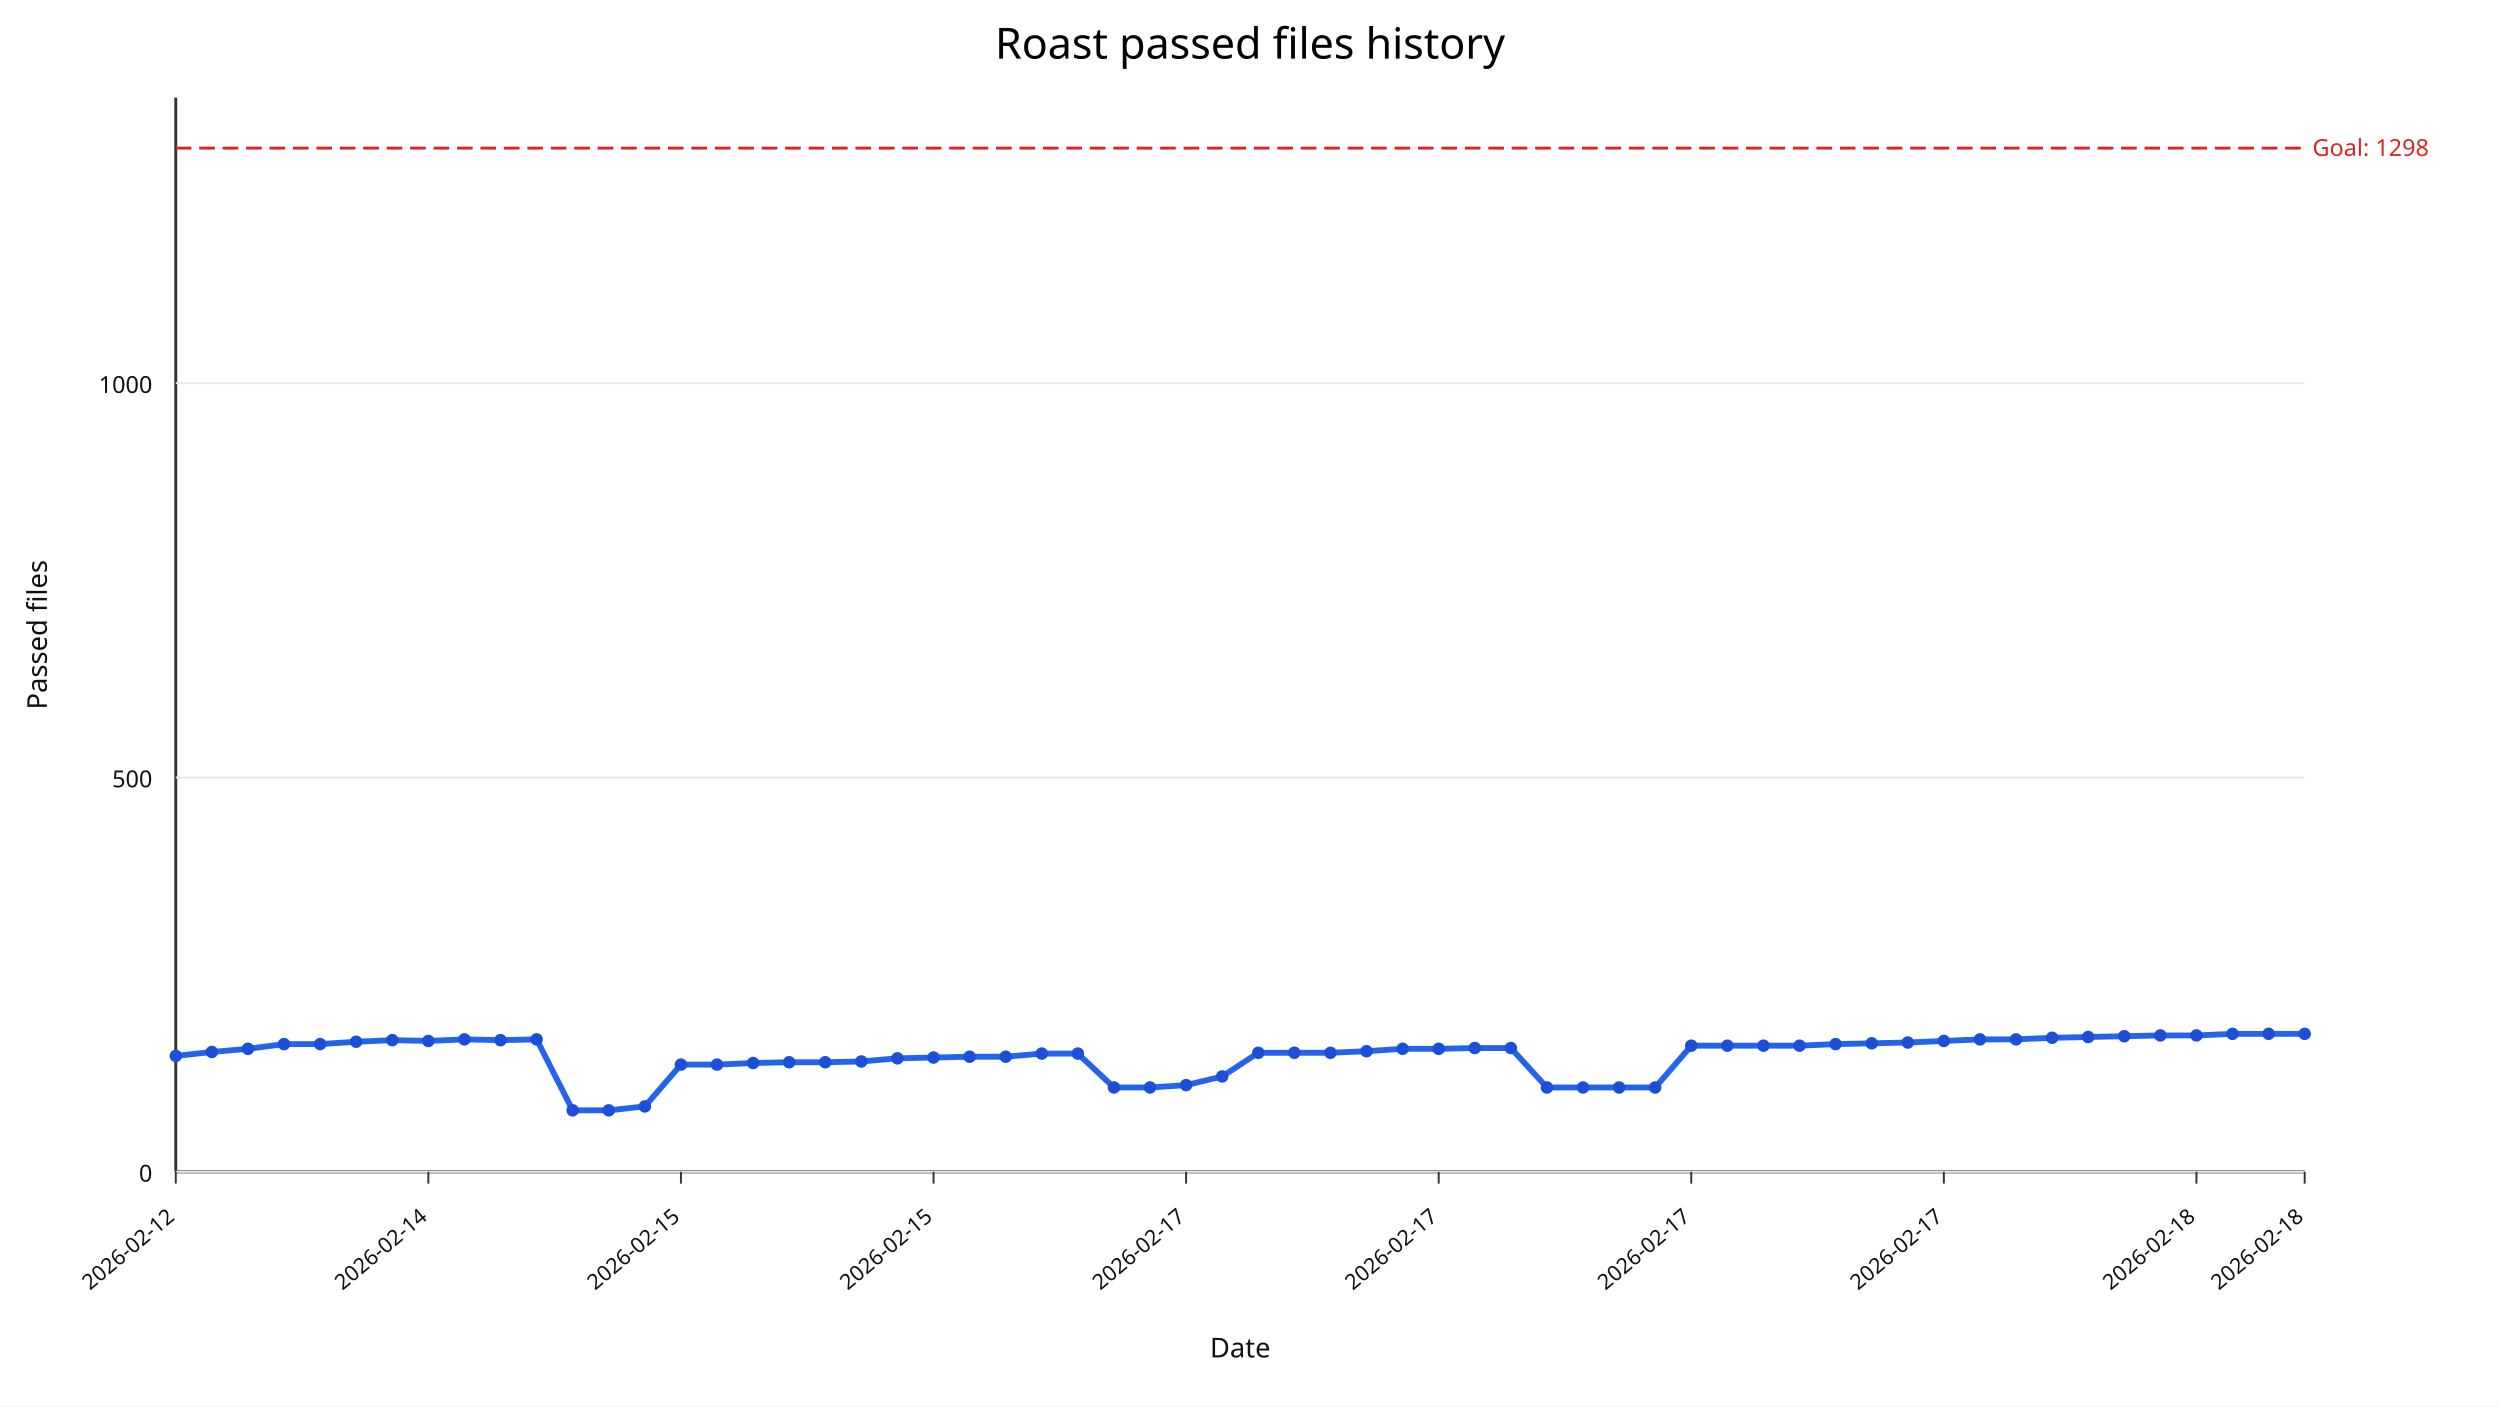
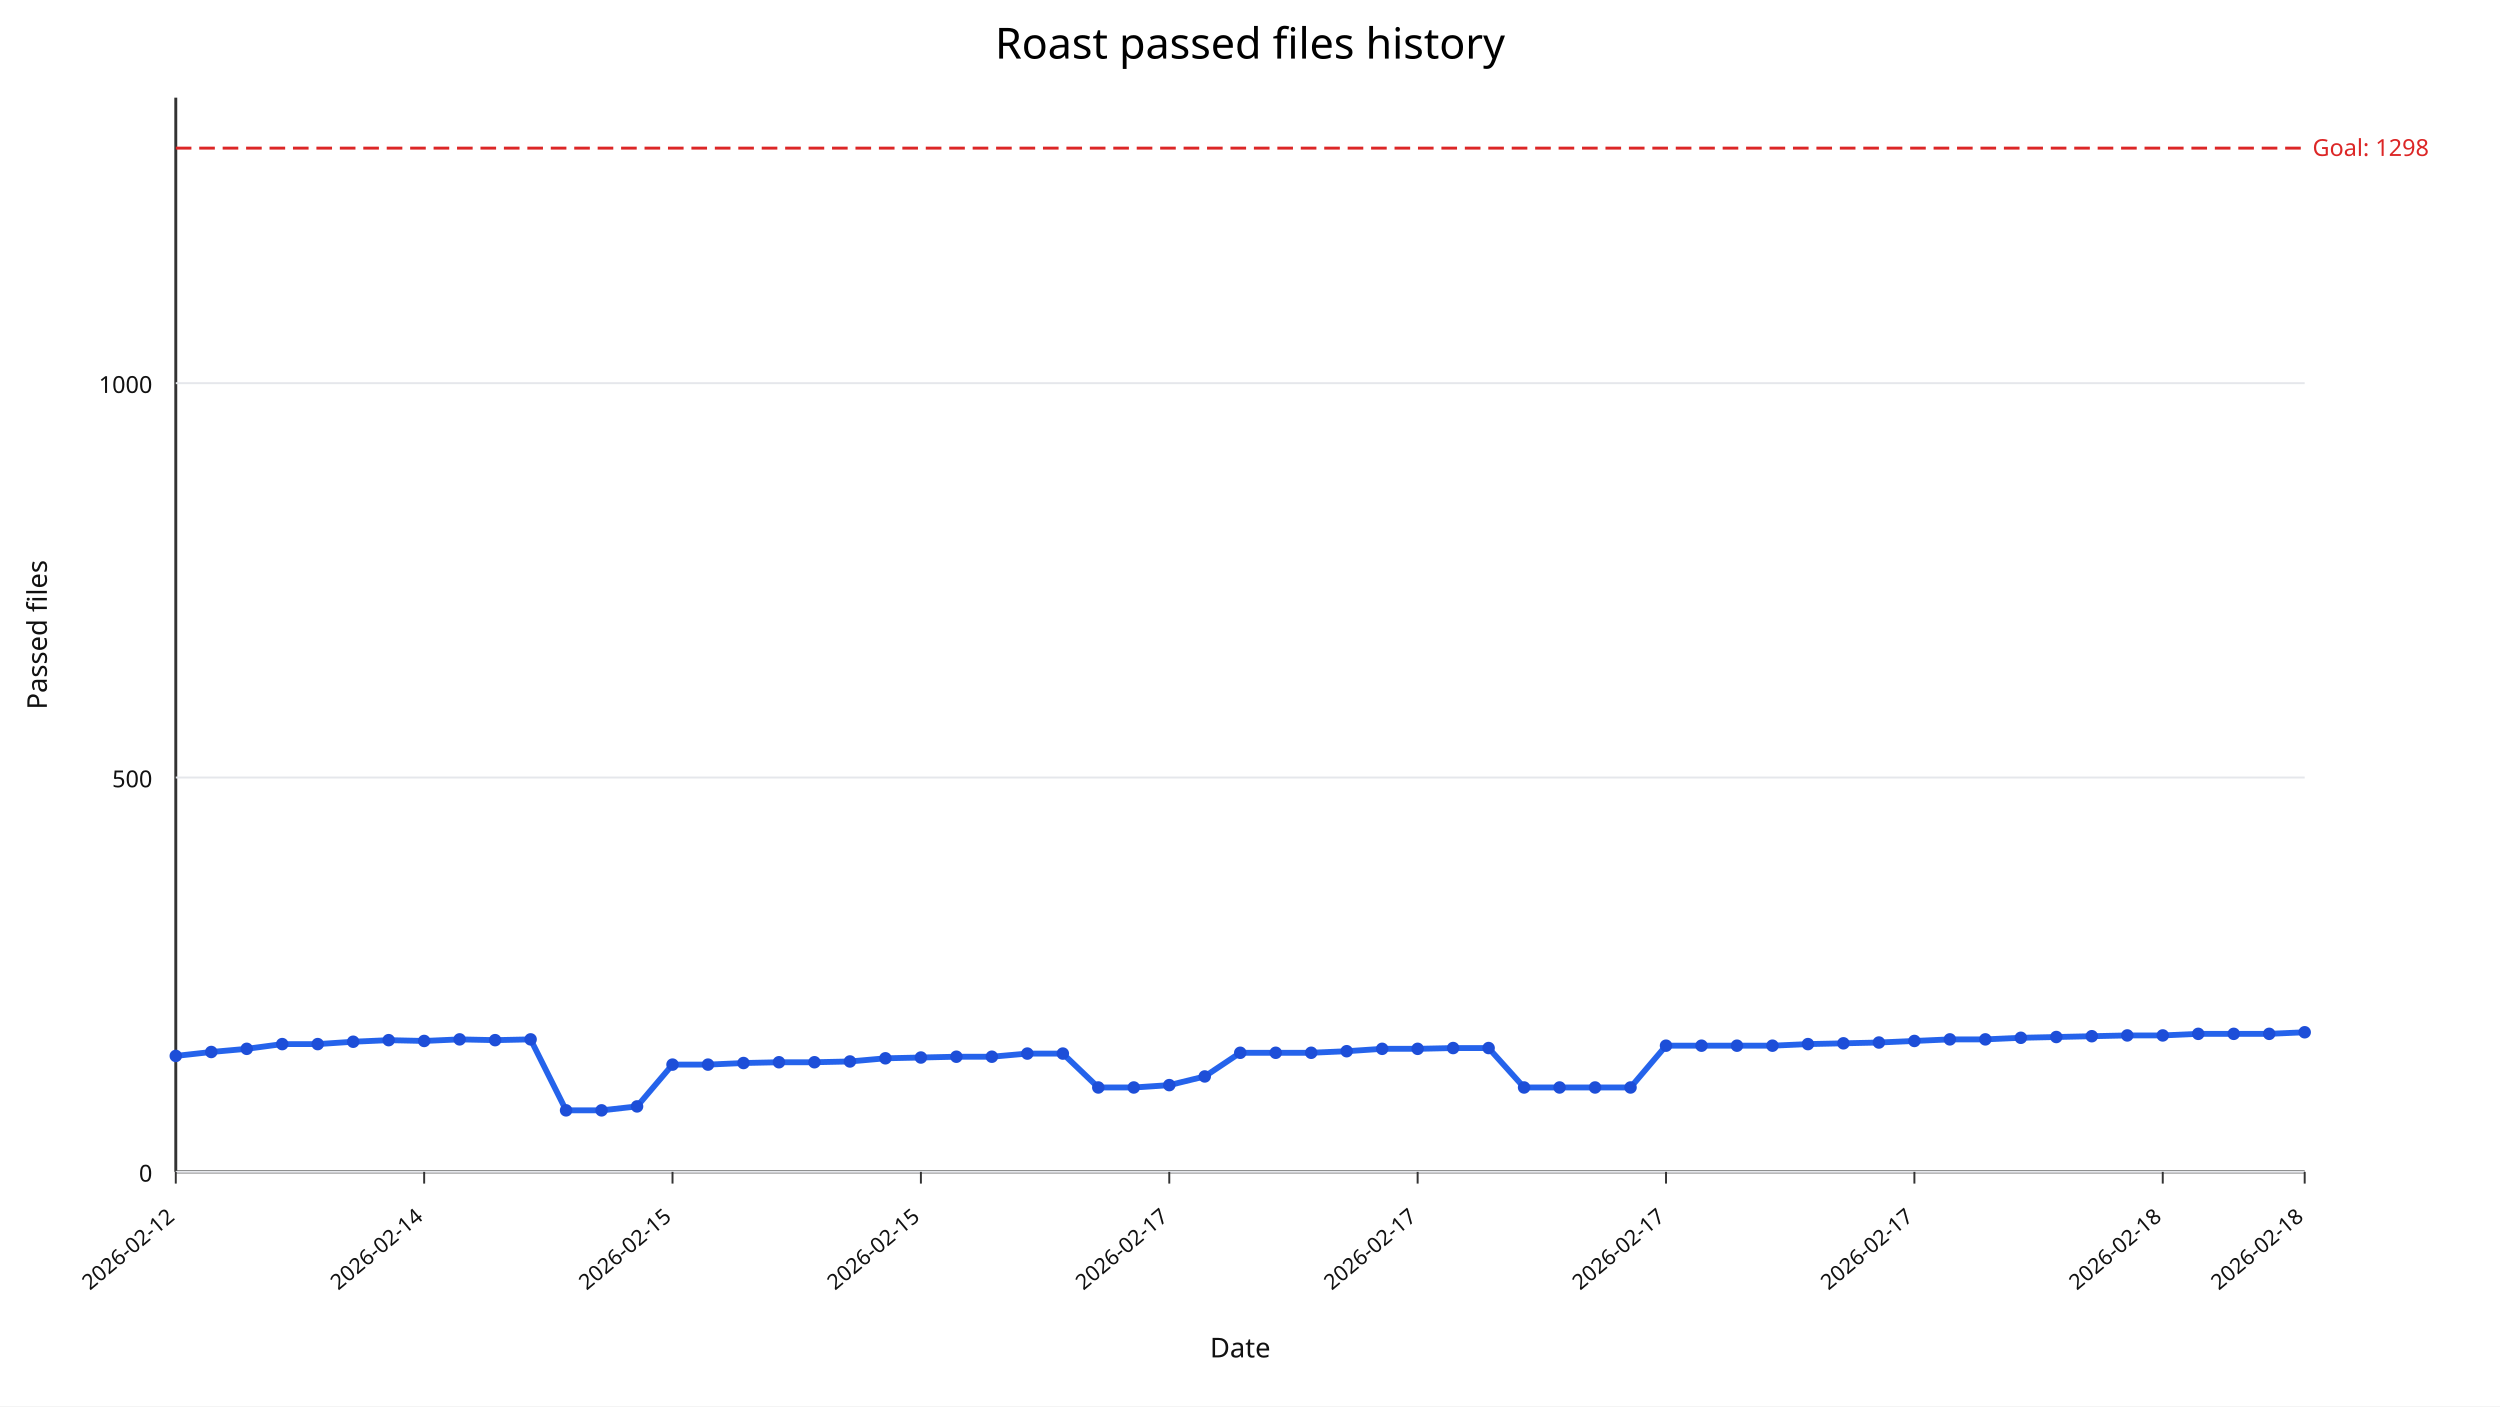
<svg xmlns="http://www.w3.org/2000/svg" width="1280" height="720" viewBox="0 0 1280 720">
  <rect width="100%" height="100%" fill="#ffffff" />
  <text x="640" y="30" text-anchor="middle" font-size="22" font-family="sans-serif">Roast passed files history</text>
  <line x1="90" y1="600" x2="1180" y2="600" stroke="#333" stroke-width="1.5" />
  <line x1="90" y1="50" x2="90" y2="600" stroke="#333" stroke-width="1.5" />
  <line x1="90" y1="600.00" x2="1180" y2="600.00" stroke="#e5e7eb" stroke-width="1" />
  <text x="78" y="605.00" text-anchor="end" font-size="12" fill="#111" font-family="sans-serif">0</text>
  <line x1="90" y1="398.09" x2="1180" y2="398.09" stroke="#e5e7eb" stroke-width="1" />
  <text x="78" y="403.09" text-anchor="end" font-size="12" fill="#111" font-family="sans-serif">500</text>
  <line x1="90" y1="196.18" x2="1180" y2="196.18" stroke="#e5e7eb" stroke-width="1" />
  <text x="78" y="201.18" text-anchor="end" font-size="12" fill="#111" font-family="sans-serif">1000</text>
  <line x1="90.00" y1="600" x2="90.00" y2="606" stroke="#333" stroke-width="1" />
  <text x="90.00" y="624" text-anchor="end" font-size="11" fill="#111" transform="rotate(-40 90.00,624)" font-family="sans-serif">2026-02-12</text>
-   <line x1="219.32" y1="600" x2="219.32" y2="606" stroke="#333" stroke-width="1" />
-   <text x="219.32" y="624" text-anchor="end" font-size="11" fill="#111" transform="rotate(-40 219.32,624)" font-family="sans-serif">2026-02-14</text>
-   <line x1="348.64" y1="600" x2="348.64" y2="606" stroke="#333" stroke-width="1" />
-   <text x="348.64" y="624" text-anchor="end" font-size="11" fill="#111" transform="rotate(-40 348.64,624)" font-family="sans-serif">2026-02-15</text>
-   <line x1="477.97" y1="600" x2="477.97" y2="606" stroke="#333" stroke-width="1" />
-   <text x="477.97" y="624" text-anchor="end" font-size="11" fill="#111" transform="rotate(-40 477.97,624)" font-family="sans-serif">2026-02-15</text>
-   <line x1="607.29" y1="600" x2="607.29" y2="606" stroke="#333" stroke-width="1" />
-   <text x="607.29" y="624" text-anchor="end" font-size="11" fill="#111" transform="rotate(-40 607.29,624)" font-family="sans-serif">2026-02-17</text>
-   <line x1="736.61" y1="600" x2="736.61" y2="606" stroke="#333" stroke-width="1" />
-   <text x="736.61" y="624" text-anchor="end" font-size="11" fill="#111" transform="rotate(-40 736.61,624)" font-family="sans-serif">2026-02-17</text>
-   <line x1="865.93" y1="600" x2="865.93" y2="606" stroke="#333" stroke-width="1" />
-   <text x="865.93" y="624" text-anchor="end" font-size="11" fill="#111" transform="rotate(-40 865.93,624)" font-family="sans-serif">2026-02-17</text>
-   <line x1="995.25" y1="600" x2="995.25" y2="606" stroke="#333" stroke-width="1" />
-   <text x="995.25" y="624" text-anchor="end" font-size="11" fill="#111" transform="rotate(-40 995.25,624)" font-family="sans-serif">2026-02-17</text>
-   <line x1="1124.58" y1="600" x2="1124.58" y2="606" stroke="#333" stroke-width="1" />
-   <text x="1124.58" y="624" text-anchor="end" font-size="11" fill="#111" transform="rotate(-40 1124.58,624)" font-family="sans-serif">2026-02-18</text>
+   <line x1="217.17" y1="600" x2="217.17" y2="606" stroke="#333" stroke-width="1" />
+   <text x="217.17" y="624" text-anchor="end" font-size="11" fill="#111" transform="rotate(-40 217.17,624)" font-family="sans-serif">2026-02-14</text>
+   <line x1="344.33" y1="600" x2="344.33" y2="606" stroke="#333" stroke-width="1" />
+   <text x="344.33" y="624" text-anchor="end" font-size="11" fill="#111" transform="rotate(-40 344.33,624)" font-family="sans-serif">2026-02-15</text>
+   <line x1="471.50" y1="600" x2="471.50" y2="606" stroke="#333" stroke-width="1" />
+   <text x="471.50" y="624" text-anchor="end" font-size="11" fill="#111" transform="rotate(-40 471.50,624)" font-family="sans-serif">2026-02-15</text>
+   <line x1="598.67" y1="600" x2="598.67" y2="606" stroke="#333" stroke-width="1" />
+   <text x="598.67" y="624" text-anchor="end" font-size="11" fill="#111" transform="rotate(-40 598.67,624)" font-family="sans-serif">2026-02-17</text>
+   <line x1="725.83" y1="600" x2="725.83" y2="606" stroke="#333" stroke-width="1" />
+   <text x="725.83" y="624" text-anchor="end" font-size="11" fill="#111" transform="rotate(-40 725.83,624)" font-family="sans-serif">2026-02-17</text>
+   <line x1="853.00" y1="600" x2="853.00" y2="606" stroke="#333" stroke-width="1" />
+   <text x="853.00" y="624" text-anchor="end" font-size="11" fill="#111" transform="rotate(-40 853.00,624)" font-family="sans-serif">2026-02-17</text>
+   <line x1="980.17" y1="600" x2="980.17" y2="606" stroke="#333" stroke-width="1" />
+   <text x="980.17" y="624" text-anchor="end" font-size="11" fill="#111" transform="rotate(-40 980.17,624)" font-family="sans-serif">2026-02-17</text>
+   <line x1="1107.33" y1="600" x2="1107.33" y2="606" stroke="#333" stroke-width="1" />
+   <text x="1107.33" y="624" text-anchor="end" font-size="11" fill="#111" transform="rotate(-40 1107.33,624)" font-family="sans-serif">2026-02-18</text>
  <line x1="1180.00" y1="600" x2="1180.00" y2="606" stroke="#333" stroke-width="1" />
  <text x="1180.00" y="624" text-anchor="end" font-size="11" fill="#111" transform="rotate(-40 1180.00,624)" font-family="sans-serif">2026-02-18</text>
  <line x1="90" y1="75.84" x2="1180" y2="75.84" stroke="#dc2626" stroke-width="1.5" stroke-dasharray="8,4" />
  <text x="1184" y="79.84" font-size="12" fill="#dc2626" font-family="sans-serif">Goal: 1298</text>
-   <polyline fill="none" stroke="#2563eb" stroke-width="3" points="90.00,540.64 108.47,538.62 126.95,537.00 145.42,534.58 163.90,534.58 182.37,533.37 200.85,532.56 219.32,532.97 237.80,532.16 256.27,532.56 274.75,532.16 293.22,568.50 311.69,568.50 330.17,566.48 348.64,545.08 367.12,545.08 385.59,544.27 404.07,543.87 422.54,543.87 441.02,543.47 459.49,541.85 477.97,541.45 496.44,541.04 514.92,541.04 533.39,539.43 551.86,539.43 570.34,556.79 588.81,556.79 607.29,555.58 625.76,551.14 644.24,539.02 662.71,539.02 681.19,539.02 699.66,538.22 718.14,537.00 736.61,537.00 755.08,536.60 773.56,536.60 792.03,556.79 810.51,556.79 828.98,556.79 847.46,556.79 865.93,535.39 884.41,535.39 902.88,535.39 921.36,535.39 939.83,534.58 958.31,534.18 976.78,533.77 995.25,532.97 1013.73,532.16 1032.20,532.16 1050.68,531.35 1069.15,530.95 1087.63,530.54 1106.10,530.14 1124.58,530.14 1143.05,529.33 1161.53,529.33 1180.00,529.33" />
+   <polyline fill="none" stroke="#2563eb" stroke-width="3" points="90.00,540.64 108.17,538.62 126.33,537.00 144.50,534.58 162.67,534.58 180.83,533.37 199.00,532.56 217.17,532.97 235.33,532.16 253.50,532.56 271.67,532.16 289.83,568.50 308.00,568.50 326.17,566.48 344.33,545.08 362.50,545.08 380.67,544.27 398.83,543.87 417.00,543.87 435.17,543.47 453.33,541.85 471.50,541.45 489.67,541.04 507.83,541.04 526.00,539.43 544.17,539.43 562.33,556.79 580.50,556.79 598.67,555.58 616.83,551.14 635.00,539.02 653.17,539.02 671.33,539.02 689.50,538.22 707.67,537.00 725.83,537.00 744.00,536.60 762.17,536.60 780.33,556.79 798.50,556.79 816.67,556.79 834.83,556.79 853.00,535.39 871.17,535.39 889.33,535.39 907.50,535.39 925.67,534.58 943.83,534.18 962.00,533.77 980.17,532.97 998.33,532.16 1016.50,532.16 1034.67,531.35 1052.83,530.95 1071.00,530.54 1089.17,530.14 1107.33,530.14 1125.50,529.33 1143.67,529.33 1161.83,529.33 1180.00,528.52" />
  <circle cx="90.00" cy="540.64" r="3.2" fill="#1d4ed8" />
-   <circle cx="108.47" cy="538.62" r="3.2" fill="#1d4ed8" />
-   <circle cx="126.95" cy="537.00" r="3.2" fill="#1d4ed8" />
-   <circle cx="145.42" cy="534.58" r="3.2" fill="#1d4ed8" />
-   <circle cx="163.90" cy="534.58" r="3.2" fill="#1d4ed8" />
-   <circle cx="182.37" cy="533.37" r="3.2" fill="#1d4ed8" />
-   <circle cx="200.85" cy="532.56" r="3.2" fill="#1d4ed8" />
-   <circle cx="219.32" cy="532.97" r="3.2" fill="#1d4ed8" />
-   <circle cx="237.80" cy="532.16" r="3.2" fill="#1d4ed8" />
-   <circle cx="256.27" cy="532.56" r="3.2" fill="#1d4ed8" />
-   <circle cx="274.75" cy="532.16" r="3.2" fill="#1d4ed8" />
-   <circle cx="293.22" cy="568.50" r="3.2" fill="#1d4ed8" />
-   <circle cx="311.69" cy="568.50" r="3.2" fill="#1d4ed8" />
-   <circle cx="330.17" cy="566.48" r="3.2" fill="#1d4ed8" />
-   <circle cx="348.64" cy="545.08" r="3.2" fill="#1d4ed8" />
-   <circle cx="367.12" cy="545.08" r="3.2" fill="#1d4ed8" />
-   <circle cx="385.59" cy="544.27" r="3.2" fill="#1d4ed8" />
-   <circle cx="404.07" cy="543.87" r="3.2" fill="#1d4ed8" />
-   <circle cx="422.54" cy="543.87" r="3.2" fill="#1d4ed8" />
-   <circle cx="441.02" cy="543.47" r="3.2" fill="#1d4ed8" />
-   <circle cx="459.49" cy="541.85" r="3.2" fill="#1d4ed8" />
-   <circle cx="477.97" cy="541.45" r="3.2" fill="#1d4ed8" />
-   <circle cx="496.44" cy="541.04" r="3.2" fill="#1d4ed8" />
-   <circle cx="514.92" cy="541.04" r="3.2" fill="#1d4ed8" />
-   <circle cx="533.39" cy="539.43" r="3.2" fill="#1d4ed8" />
-   <circle cx="551.86" cy="539.43" r="3.2" fill="#1d4ed8" />
-   <circle cx="570.34" cy="556.79" r="3.2" fill="#1d4ed8" />
-   <circle cx="588.81" cy="556.79" r="3.2" fill="#1d4ed8" />
-   <circle cx="607.29" cy="555.58" r="3.2" fill="#1d4ed8" />
-   <circle cx="625.76" cy="551.14" r="3.2" fill="#1d4ed8" />
-   <circle cx="644.24" cy="539.02" r="3.2" fill="#1d4ed8" />
-   <circle cx="662.71" cy="539.02" r="3.2" fill="#1d4ed8" />
-   <circle cx="681.19" cy="539.02" r="3.2" fill="#1d4ed8" />
-   <circle cx="699.66" cy="538.22" r="3.2" fill="#1d4ed8" />
-   <circle cx="718.14" cy="537.00" r="3.2" fill="#1d4ed8" />
-   <circle cx="736.61" cy="537.00" r="3.2" fill="#1d4ed8" />
-   <circle cx="755.08" cy="536.60" r="3.2" fill="#1d4ed8" />
-   <circle cx="773.56" cy="536.60" r="3.2" fill="#1d4ed8" />
-   <circle cx="792.03" cy="556.79" r="3.2" fill="#1d4ed8" />
-   <circle cx="810.51" cy="556.79" r="3.2" fill="#1d4ed8" />
-   <circle cx="828.98" cy="556.79" r="3.2" fill="#1d4ed8" />
-   <circle cx="847.46" cy="556.79" r="3.2" fill="#1d4ed8" />
-   <circle cx="865.93" cy="535.39" r="3.2" fill="#1d4ed8" />
-   <circle cx="884.41" cy="535.39" r="3.2" fill="#1d4ed8" />
-   <circle cx="902.88" cy="535.39" r="3.2" fill="#1d4ed8" />
-   <circle cx="921.36" cy="535.39" r="3.2" fill="#1d4ed8" />
-   <circle cx="939.83" cy="534.58" r="3.2" fill="#1d4ed8" />
-   <circle cx="958.31" cy="534.18" r="3.2" fill="#1d4ed8" />
-   <circle cx="976.78" cy="533.77" r="3.2" fill="#1d4ed8" />
-   <circle cx="995.25" cy="532.97" r="3.2" fill="#1d4ed8" />
-   <circle cx="1013.73" cy="532.16" r="3.2" fill="#1d4ed8" />
-   <circle cx="1032.20" cy="532.16" r="3.2" fill="#1d4ed8" />
-   <circle cx="1050.68" cy="531.35" r="3.2" fill="#1d4ed8" />
-   <circle cx="1069.15" cy="530.95" r="3.2" fill="#1d4ed8" />
-   <circle cx="1087.63" cy="530.54" r="3.2" fill="#1d4ed8" />
-   <circle cx="1106.10" cy="530.14" r="3.2" fill="#1d4ed8" />
-   <circle cx="1124.58" cy="530.14" r="3.2" fill="#1d4ed8" />
-   <circle cx="1143.05" cy="529.33" r="3.2" fill="#1d4ed8" />
-   <circle cx="1161.53" cy="529.33" r="3.2" fill="#1d4ed8" />
-   <circle cx="1180.00" cy="529.33" r="3.2" fill="#1d4ed8" />
+   <circle cx="108.17" cy="538.62" r="3.2" fill="#1d4ed8" />
+   <circle cx="126.33" cy="537.00" r="3.2" fill="#1d4ed8" />
+   <circle cx="144.50" cy="534.58" r="3.2" fill="#1d4ed8" />
+   <circle cx="162.67" cy="534.58" r="3.2" fill="#1d4ed8" />
+   <circle cx="180.83" cy="533.37" r="3.2" fill="#1d4ed8" />
+   <circle cx="199.00" cy="532.56" r="3.2" fill="#1d4ed8" />
+   <circle cx="217.17" cy="532.97" r="3.2" fill="#1d4ed8" />
+   <circle cx="235.33" cy="532.16" r="3.2" fill="#1d4ed8" />
+   <circle cx="253.50" cy="532.56" r="3.2" fill="#1d4ed8" />
+   <circle cx="271.67" cy="532.16" r="3.2" fill="#1d4ed8" />
+   <circle cx="289.83" cy="568.50" r="3.2" fill="#1d4ed8" />
+   <circle cx="308.00" cy="568.50" r="3.2" fill="#1d4ed8" />
+   <circle cx="326.17" cy="566.48" r="3.2" fill="#1d4ed8" />
+   <circle cx="344.33" cy="545.08" r="3.2" fill="#1d4ed8" />
+   <circle cx="362.50" cy="545.08" r="3.2" fill="#1d4ed8" />
+   <circle cx="380.67" cy="544.27" r="3.2" fill="#1d4ed8" />
+   <circle cx="398.83" cy="543.87" r="3.2" fill="#1d4ed8" />
+   <circle cx="417.00" cy="543.87" r="3.2" fill="#1d4ed8" />
+   <circle cx="435.17" cy="543.47" r="3.2" fill="#1d4ed8" />
+   <circle cx="453.33" cy="541.85" r="3.2" fill="#1d4ed8" />
+   <circle cx="471.50" cy="541.45" r="3.2" fill="#1d4ed8" />
+   <circle cx="489.67" cy="541.04" r="3.2" fill="#1d4ed8" />
+   <circle cx="507.83" cy="541.04" r="3.2" fill="#1d4ed8" />
+   <circle cx="526.00" cy="539.43" r="3.2" fill="#1d4ed8" />
+   <circle cx="544.17" cy="539.43" r="3.2" fill="#1d4ed8" />
+   <circle cx="562.33" cy="556.79" r="3.2" fill="#1d4ed8" />
+   <circle cx="580.50" cy="556.79" r="3.2" fill="#1d4ed8" />
+   <circle cx="598.67" cy="555.58" r="3.2" fill="#1d4ed8" />
+   <circle cx="616.83" cy="551.14" r="3.2" fill="#1d4ed8" />
+   <circle cx="635.00" cy="539.02" r="3.2" fill="#1d4ed8" />
+   <circle cx="653.17" cy="539.02" r="3.2" fill="#1d4ed8" />
+   <circle cx="671.33" cy="539.02" r="3.2" fill="#1d4ed8" />
+   <circle cx="689.50" cy="538.22" r="3.2" fill="#1d4ed8" />
+   <circle cx="707.67" cy="537.00" r="3.2" fill="#1d4ed8" />
+   <circle cx="725.83" cy="537.00" r="3.2" fill="#1d4ed8" />
+   <circle cx="744.00" cy="536.60" r="3.2" fill="#1d4ed8" />
+   <circle cx="762.17" cy="536.60" r="3.2" fill="#1d4ed8" />
+   <circle cx="780.33" cy="556.79" r="3.2" fill="#1d4ed8" />
+   <circle cx="798.50" cy="556.79" r="3.2" fill="#1d4ed8" />
+   <circle cx="816.67" cy="556.79" r="3.2" fill="#1d4ed8" />
+   <circle cx="834.83" cy="556.79" r="3.2" fill="#1d4ed8" />
+   <circle cx="853.00" cy="535.39" r="3.2" fill="#1d4ed8" />
+   <circle cx="871.17" cy="535.39" r="3.2" fill="#1d4ed8" />
+   <circle cx="889.33" cy="535.39" r="3.2" fill="#1d4ed8" />
+   <circle cx="907.50" cy="535.39" r="3.2" fill="#1d4ed8" />
+   <circle cx="925.67" cy="534.58" r="3.2" fill="#1d4ed8" />
+   <circle cx="943.83" cy="534.18" r="3.2" fill="#1d4ed8" />
+   <circle cx="962.00" cy="533.77" r="3.2" fill="#1d4ed8" />
+   <circle cx="980.17" cy="532.97" r="3.2" fill="#1d4ed8" />
+   <circle cx="998.33" cy="532.16" r="3.2" fill="#1d4ed8" />
+   <circle cx="1016.50" cy="532.16" r="3.2" fill="#1d4ed8" />
+   <circle cx="1034.67" cy="531.35" r="3.2" fill="#1d4ed8" />
+   <circle cx="1052.83" cy="530.95" r="3.2" fill="#1d4ed8" />
+   <circle cx="1071.00" cy="530.54" r="3.2" fill="#1d4ed8" />
+   <circle cx="1089.17" cy="530.14" r="3.2" fill="#1d4ed8" />
+   <circle cx="1107.33" cy="530.14" r="3.2" fill="#1d4ed8" />
+   <circle cx="1125.50" cy="529.33" r="3.2" fill="#1d4ed8" />
+   <circle cx="1143.67" cy="529.33" r="3.2" fill="#1d4ed8" />
+   <circle cx="1161.83" cy="529.33" r="3.2" fill="#1d4ed8" />
+   <circle cx="1180.00" cy="528.52" r="3.2" fill="#1d4ed8" />
  <text x="635" y="695" text-anchor="middle" font-size="14" fill="#111" font-family="sans-serif">Date</text>
  <text x="24" y="325" text-anchor="middle" font-size="14" fill="#111" transform="rotate(-90 24,325)" font-family="sans-serif">Passed files</text>
</svg>
